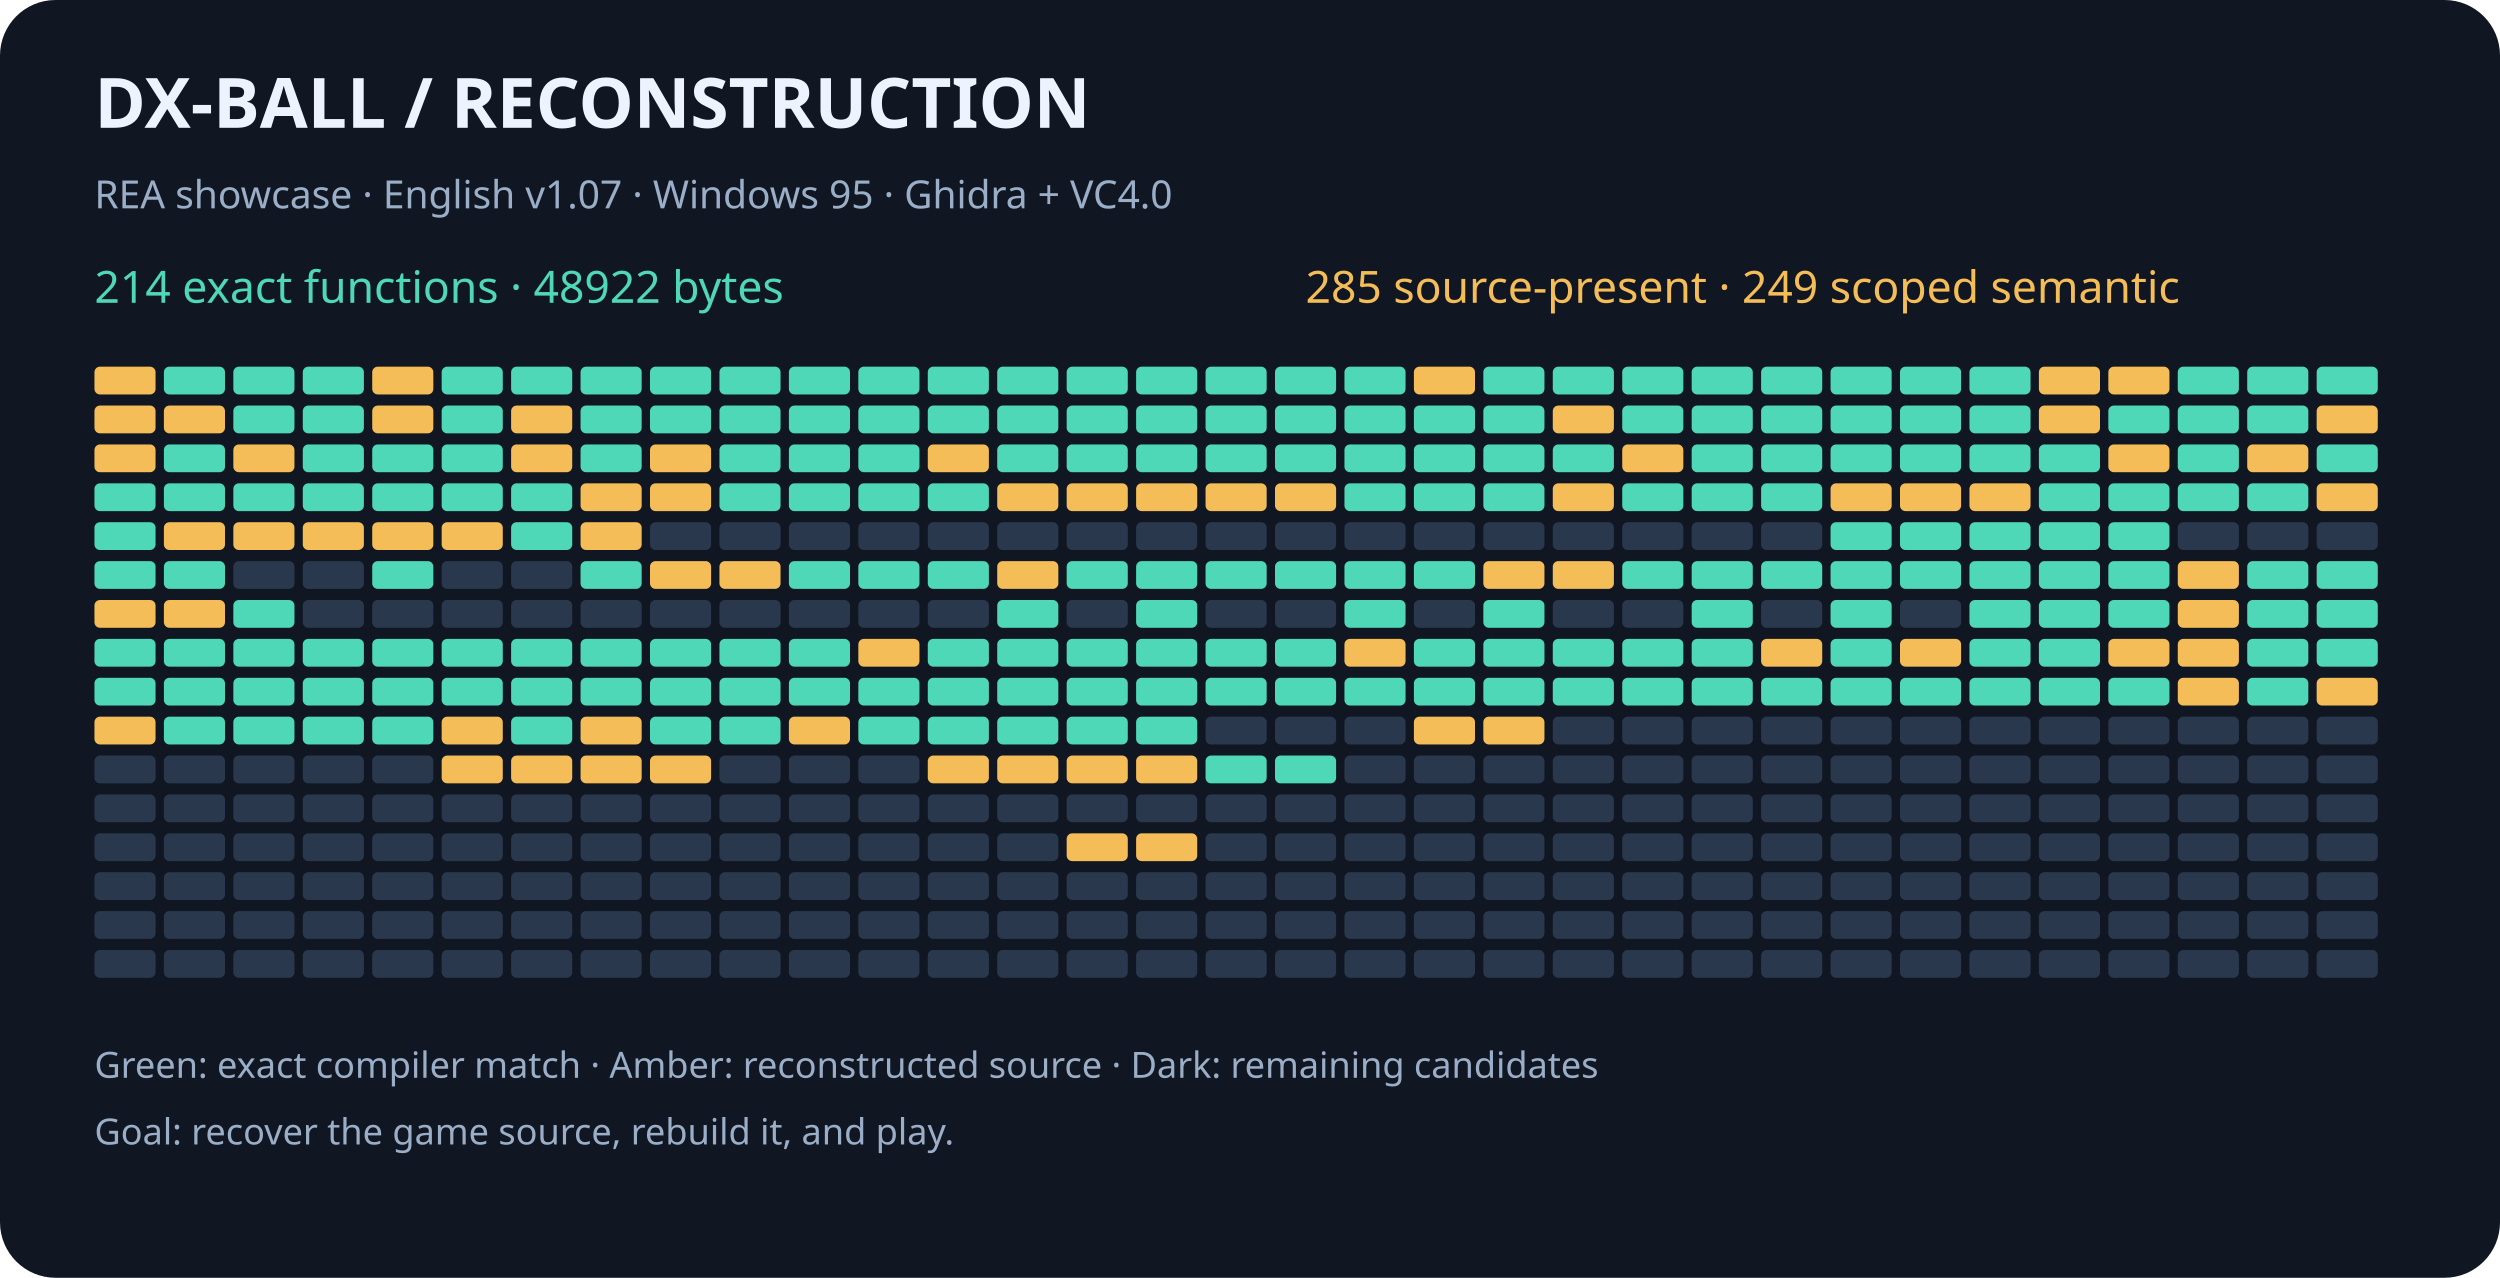
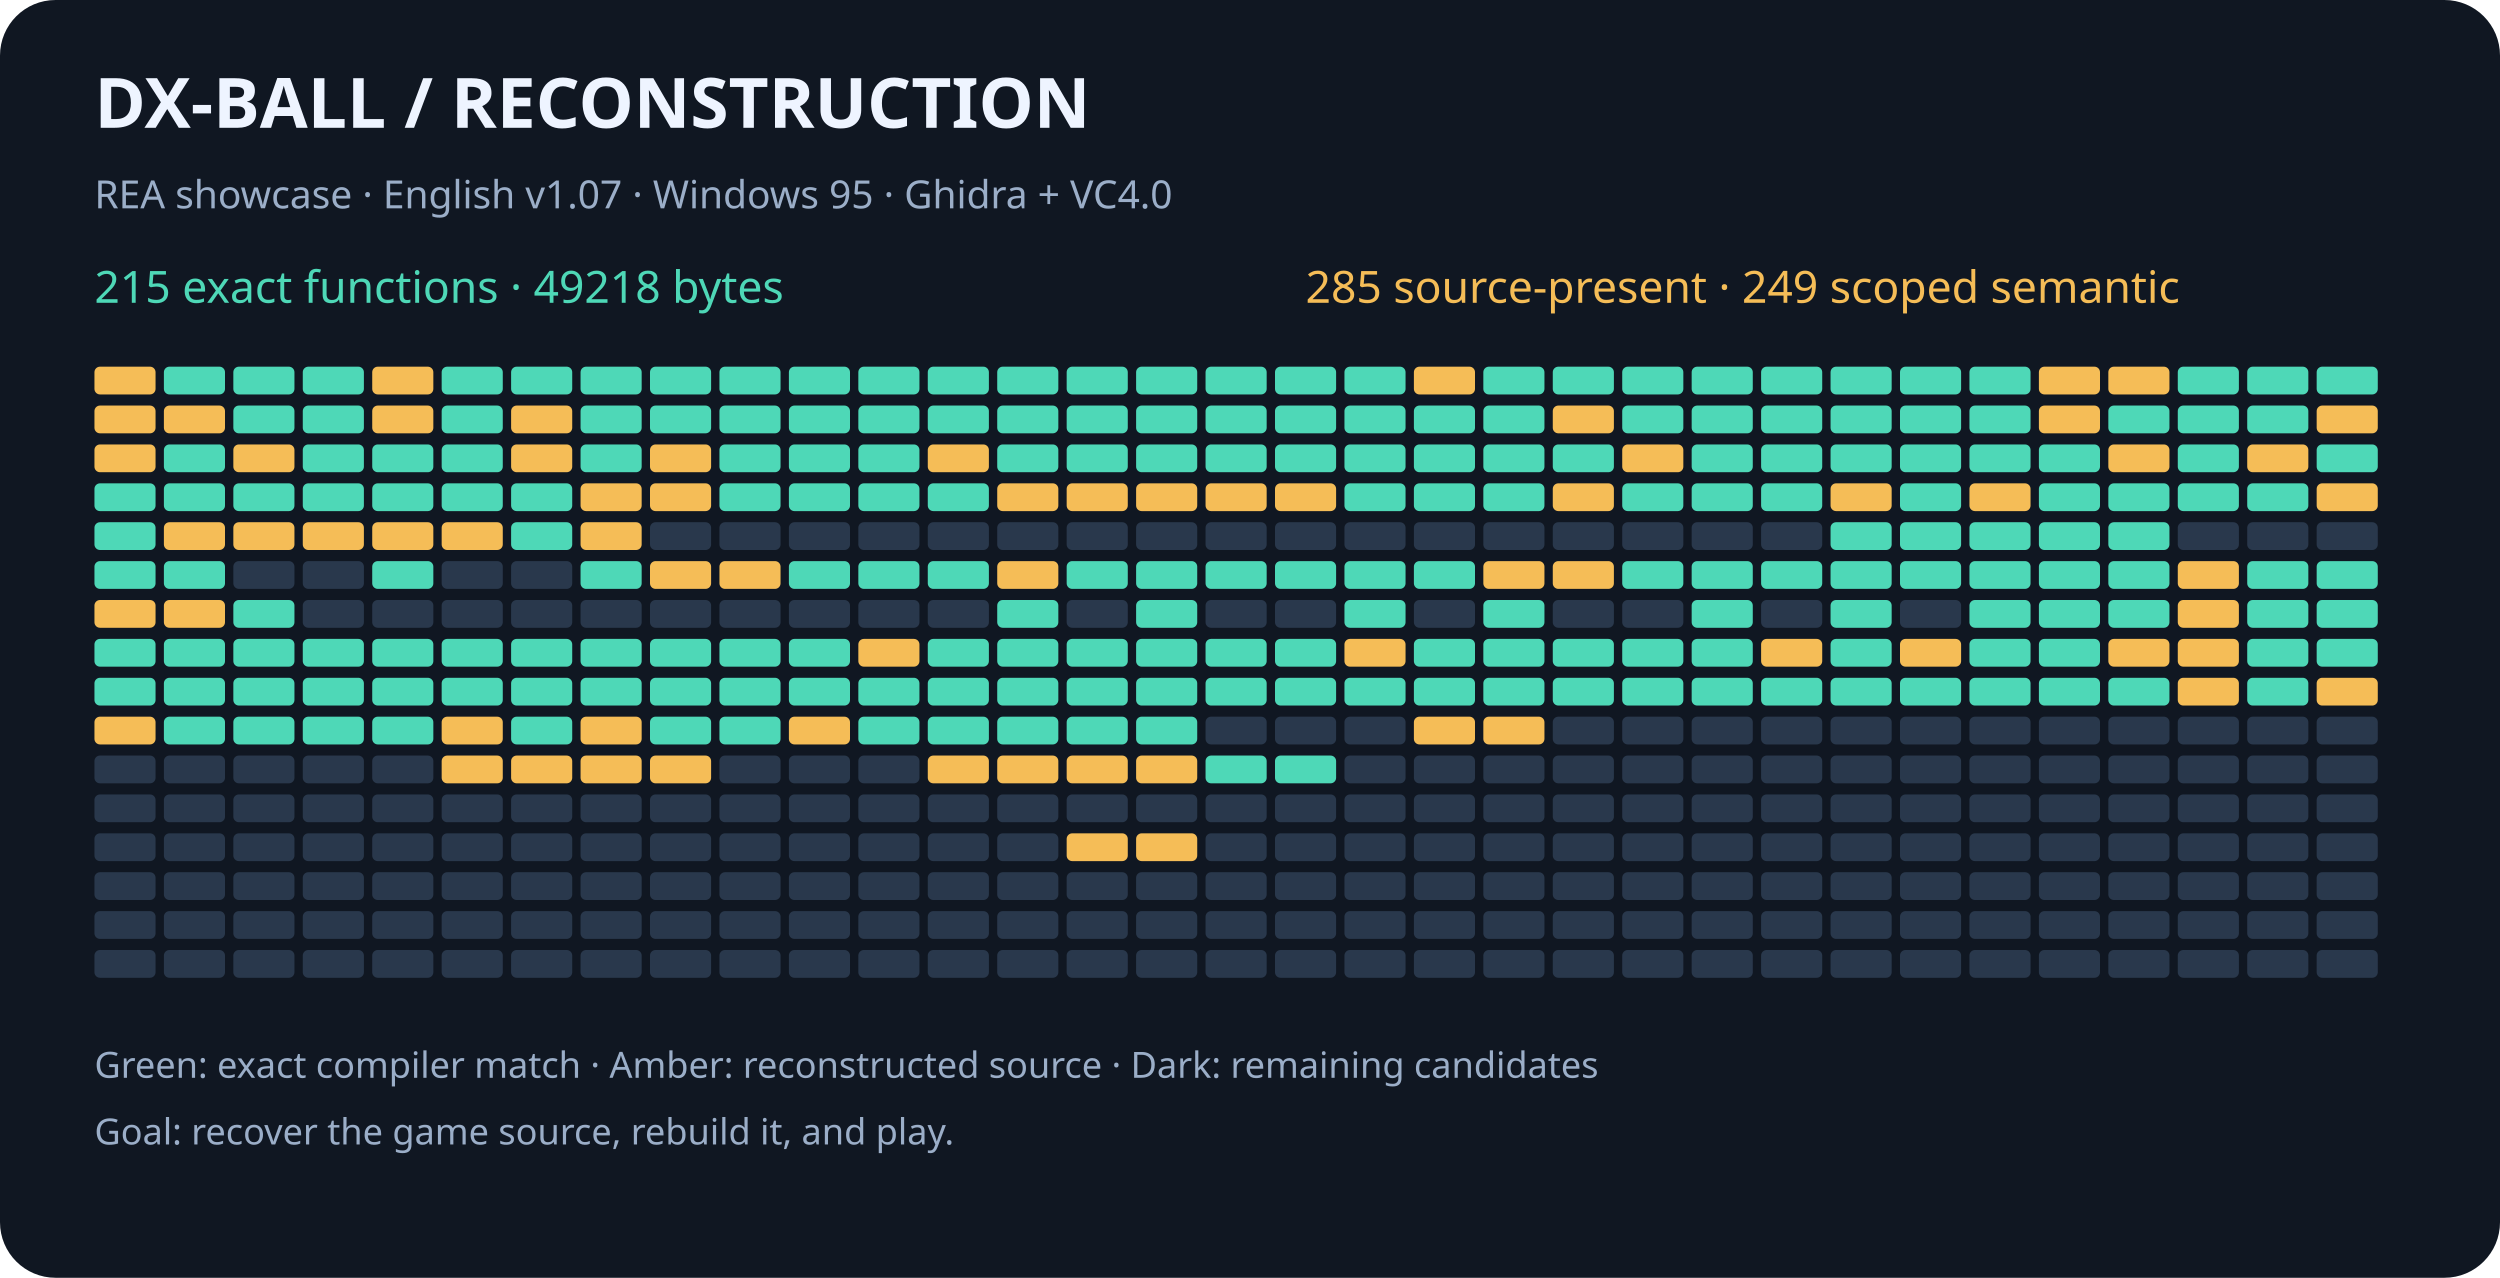
<svg xmlns="http://www.w3.org/2000/svg" width="900" height="460" viewBox="0 0 900 460" role="img" aria-labelledby="title desc">
  <rect width="900" height="460" rx="20" fill="#101722" />
  <g font-family="sans-serif">
    <text x="34" y="46" fill="#eef4ff" font-size="25" font-weight="bold">DX-BALL  /  RECONSTRUCTION</text>
    <text x="34" y="75" fill="#9baec8" font-size="14">REA showcase · English v1.07 · Windows 95 · Ghidra + VC4.0</text>
-     <text x="34" y="109" fill="#4ed8b7" font-size="16">214 exact functions · 48922 bytes</text>
+     <text x="34" y="109" fill="#4ed8b7" font-size="16">215 exact functions · 49218 bytes</text>
    <text x="470" y="109" fill="#f5bd57" font-size="16">285 source-present · 249 scoped semantic</text>
    <rect x="34" y="132" width="22" height="10" rx="2" fill="#f5bd57" />
    <rect x="59" y="132" width="22" height="10" rx="2" fill="#4ed8b7" />
    <rect x="84" y="132" width="22" height="10" rx="2" fill="#4ed8b7" />
    <rect x="109" y="132" width="22" height="10" rx="2" fill="#4ed8b7" />
    <rect x="134" y="132" width="22" height="10" rx="2" fill="#f5bd57" />
    <rect x="159" y="132" width="22" height="10" rx="2" fill="#4ed8b7" />
    <rect x="184" y="132" width="22" height="10" rx="2" fill="#4ed8b7" />
    <rect x="209" y="132" width="22" height="10" rx="2" fill="#4ed8b7" />
    <rect x="234" y="132" width="22" height="10" rx="2" fill="#4ed8b7" />
    <rect x="259" y="132" width="22" height="10" rx="2" fill="#4ed8b7" />
    <rect x="284" y="132" width="22" height="10" rx="2" fill="#4ed8b7" />
    <rect x="309" y="132" width="22" height="10" rx="2" fill="#4ed8b7" />
    <rect x="334" y="132" width="22" height="10" rx="2" fill="#4ed8b7" />
    <rect x="359" y="132" width="22" height="10" rx="2" fill="#4ed8b7" />
    <rect x="384" y="132" width="22" height="10" rx="2" fill="#4ed8b7" />
    <rect x="409" y="132" width="22" height="10" rx="2" fill="#4ed8b7" />
    <rect x="434" y="132" width="22" height="10" rx="2" fill="#4ed8b7" />
    <rect x="459" y="132" width="22" height="10" rx="2" fill="#4ed8b7" />
    <rect x="484" y="132" width="22" height="10" rx="2" fill="#4ed8b7" />
    <rect x="509" y="132" width="22" height="10" rx="2" fill="#f5bd57" />
    <rect x="534" y="132" width="22" height="10" rx="2" fill="#4ed8b7" />
    <rect x="559" y="132" width="22" height="10" rx="2" fill="#4ed8b7" />
    <rect x="584" y="132" width="22" height="10" rx="2" fill="#4ed8b7" />
    <rect x="609" y="132" width="22" height="10" rx="2" fill="#4ed8b7" />
    <rect x="634" y="132" width="22" height="10" rx="2" fill="#4ed8b7" />
    <rect x="659" y="132" width="22" height="10" rx="2" fill="#4ed8b7" />
    <rect x="684" y="132" width="22" height="10" rx="2" fill="#4ed8b7" />
    <rect x="709" y="132" width="22" height="10" rx="2" fill="#4ed8b7" />
    <rect x="734" y="132" width="22" height="10" rx="2" fill="#f5bd57" />
    <rect x="759" y="132" width="22" height="10" rx="2" fill="#f5bd57" />
    <rect x="784" y="132" width="22" height="10" rx="2" fill="#4ed8b7" />
    <rect x="809" y="132" width="22" height="10" rx="2" fill="#4ed8b7" />
    <rect x="834" y="132" width="22" height="10" rx="2" fill="#4ed8b7" />
    <rect x="34" y="146" width="22" height="10" rx="2" fill="#f5bd57" />
    <rect x="59" y="146" width="22" height="10" rx="2" fill="#f5bd57" />
    <rect x="84" y="146" width="22" height="10" rx="2" fill="#4ed8b7" />
    <rect x="109" y="146" width="22" height="10" rx="2" fill="#4ed8b7" />
    <rect x="134" y="146" width="22" height="10" rx="2" fill="#f5bd57" />
    <rect x="159" y="146" width="22" height="10" rx="2" fill="#4ed8b7" />
    <rect x="184" y="146" width="22" height="10" rx="2" fill="#f5bd57" />
    <rect x="209" y="146" width="22" height="10" rx="2" fill="#4ed8b7" />
    <rect x="234" y="146" width="22" height="10" rx="2" fill="#4ed8b7" />
    <rect x="259" y="146" width="22" height="10" rx="2" fill="#4ed8b7" />
    <rect x="284" y="146" width="22" height="10" rx="2" fill="#4ed8b7" />
    <rect x="309" y="146" width="22" height="10" rx="2" fill="#4ed8b7" />
    <rect x="334" y="146" width="22" height="10" rx="2" fill="#4ed8b7" />
    <rect x="359" y="146" width="22" height="10" rx="2" fill="#4ed8b7" />
    <rect x="384" y="146" width="22" height="10" rx="2" fill="#4ed8b7" />
    <rect x="409" y="146" width="22" height="10" rx="2" fill="#4ed8b7" />
    <rect x="434" y="146" width="22" height="10" rx="2" fill="#4ed8b7" />
    <rect x="459" y="146" width="22" height="10" rx="2" fill="#4ed8b7" />
    <rect x="484" y="146" width="22" height="10" rx="2" fill="#4ed8b7" />
    <rect x="509" y="146" width="22" height="10" rx="2" fill="#4ed8b7" />
    <rect x="534" y="146" width="22" height="10" rx="2" fill="#4ed8b7" />
    <rect x="559" y="146" width="22" height="10" rx="2" fill="#f5bd57" />
    <rect x="584" y="146" width="22" height="10" rx="2" fill="#4ed8b7" />
    <rect x="609" y="146" width="22" height="10" rx="2" fill="#4ed8b7" />
    <rect x="634" y="146" width="22" height="10" rx="2" fill="#4ed8b7" />
    <rect x="659" y="146" width="22" height="10" rx="2" fill="#4ed8b7" />
    <rect x="684" y="146" width="22" height="10" rx="2" fill="#4ed8b7" />
    <rect x="709" y="146" width="22" height="10" rx="2" fill="#4ed8b7" />
    <rect x="734" y="146" width="22" height="10" rx="2" fill="#f5bd57" />
    <rect x="759" y="146" width="22" height="10" rx="2" fill="#4ed8b7" />
    <rect x="784" y="146" width="22" height="10" rx="2" fill="#4ed8b7" />
    <rect x="809" y="146" width="22" height="10" rx="2" fill="#4ed8b7" />
    <rect x="834" y="146" width="22" height="10" rx="2" fill="#f5bd57" />
    <rect x="34" y="160" width="22" height="10" rx="2" fill="#f5bd57" />
    <rect x="59" y="160" width="22" height="10" rx="2" fill="#4ed8b7" />
    <rect x="84" y="160" width="22" height="10" rx="2" fill="#f5bd57" />
    <rect x="109" y="160" width="22" height="10" rx="2" fill="#4ed8b7" />
    <rect x="134" y="160" width="22" height="10" rx="2" fill="#4ed8b7" />
    <rect x="159" y="160" width="22" height="10" rx="2" fill="#4ed8b7" />
    <rect x="184" y="160" width="22" height="10" rx="2" fill="#f5bd57" />
    <rect x="209" y="160" width="22" height="10" rx="2" fill="#4ed8b7" />
    <rect x="234" y="160" width="22" height="10" rx="2" fill="#f5bd57" />
    <rect x="259" y="160" width="22" height="10" rx="2" fill="#4ed8b7" />
    <rect x="284" y="160" width="22" height="10" rx="2" fill="#4ed8b7" />
    <rect x="309" y="160" width="22" height="10" rx="2" fill="#4ed8b7" />
    <rect x="334" y="160" width="22" height="10" rx="2" fill="#f5bd57" />
    <rect x="359" y="160" width="22" height="10" rx="2" fill="#4ed8b7" />
    <rect x="384" y="160" width="22" height="10" rx="2" fill="#4ed8b7" />
    <rect x="409" y="160" width="22" height="10" rx="2" fill="#4ed8b7" />
    <rect x="434" y="160" width="22" height="10" rx="2" fill="#4ed8b7" />
    <rect x="459" y="160" width="22" height="10" rx="2" fill="#4ed8b7" />
    <rect x="484" y="160" width="22" height="10" rx="2" fill="#4ed8b7" />
    <rect x="509" y="160" width="22" height="10" rx="2" fill="#4ed8b7" />
    <rect x="534" y="160" width="22" height="10" rx="2" fill="#4ed8b7" />
    <rect x="559" y="160" width="22" height="10" rx="2" fill="#4ed8b7" />
    <rect x="584" y="160" width="22" height="10" rx="2" fill="#f5bd57" />
    <rect x="609" y="160" width="22" height="10" rx="2" fill="#4ed8b7" />
    <rect x="634" y="160" width="22" height="10" rx="2" fill="#4ed8b7" />
    <rect x="659" y="160" width="22" height="10" rx="2" fill="#4ed8b7" />
    <rect x="684" y="160" width="22" height="10" rx="2" fill="#4ed8b7" />
    <rect x="709" y="160" width="22" height="10" rx="2" fill="#4ed8b7" />
    <rect x="734" y="160" width="22" height="10" rx="2" fill="#4ed8b7" />
    <rect x="759" y="160" width="22" height="10" rx="2" fill="#f5bd57" />
    <rect x="784" y="160" width="22" height="10" rx="2" fill="#4ed8b7" />
    <rect x="809" y="160" width="22" height="10" rx="2" fill="#f5bd57" />
    <rect x="834" y="160" width="22" height="10" rx="2" fill="#4ed8b7" />
    <rect x="34" y="174" width="22" height="10" rx="2" fill="#4ed8b7" />
    <rect x="59" y="174" width="22" height="10" rx="2" fill="#4ed8b7" />
    <rect x="84" y="174" width="22" height="10" rx="2" fill="#4ed8b7" />
    <rect x="109" y="174" width="22" height="10" rx="2" fill="#4ed8b7" />
    <rect x="134" y="174" width="22" height="10" rx="2" fill="#4ed8b7" />
    <rect x="159" y="174" width="22" height="10" rx="2" fill="#4ed8b7" />
    <rect x="184" y="174" width="22" height="10" rx="2" fill="#4ed8b7" />
    <rect x="209" y="174" width="22" height="10" rx="2" fill="#f5bd57" />
    <rect x="234" y="174" width="22" height="10" rx="2" fill="#f5bd57" />
    <rect x="259" y="174" width="22" height="10" rx="2" fill="#4ed8b7" />
    <rect x="284" y="174" width="22" height="10" rx="2" fill="#4ed8b7" />
    <rect x="309" y="174" width="22" height="10" rx="2" fill="#4ed8b7" />
    <rect x="334" y="174" width="22" height="10" rx="2" fill="#4ed8b7" />
    <rect x="359" y="174" width="22" height="10" rx="2" fill="#f5bd57" />
    <rect x="384" y="174" width="22" height="10" rx="2" fill="#f5bd57" />
    <rect x="409" y="174" width="22" height="10" rx="2" fill="#f5bd57" />
    <rect x="434" y="174" width="22" height="10" rx="2" fill="#f5bd57" />
    <rect x="459" y="174" width="22" height="10" rx="2" fill="#f5bd57" />
    <rect x="484" y="174" width="22" height="10" rx="2" fill="#4ed8b7" />
    <rect x="509" y="174" width="22" height="10" rx="2" fill="#4ed8b7" />
    <rect x="534" y="174" width="22" height="10" rx="2" fill="#4ed8b7" />
    <rect x="559" y="174" width="22" height="10" rx="2" fill="#f5bd57" />
    <rect x="584" y="174" width="22" height="10" rx="2" fill="#4ed8b7" />
    <rect x="609" y="174" width="22" height="10" rx="2" fill="#4ed8b7" />
    <rect x="634" y="174" width="22" height="10" rx="2" fill="#4ed8b7" />
    <rect x="659" y="174" width="22" height="10" rx="2" fill="#f5bd57" />
-     <rect x="684" y="174" width="22" height="10" rx="2" fill="#f5bd57" />
+     <rect x="684" y="174" width="22" height="10" rx="2" fill="#4ed8b7" />
    <rect x="709" y="174" width="22" height="10" rx="2" fill="#f5bd57" />
    <rect x="734" y="174" width="22" height="10" rx="2" fill="#4ed8b7" />
    <rect x="759" y="174" width="22" height="10" rx="2" fill="#4ed8b7" />
    <rect x="784" y="174" width="22" height="10" rx="2" fill="#4ed8b7" />
    <rect x="809" y="174" width="22" height="10" rx="2" fill="#4ed8b7" />
    <rect x="834" y="174" width="22" height="10" rx="2" fill="#f5bd57" />
    <rect x="34" y="188" width="22" height="10" rx="2" fill="#4ed8b7" />
    <rect x="59" y="188" width="22" height="10" rx="2" fill="#f5bd57" />
    <rect x="84" y="188" width="22" height="10" rx="2" fill="#f5bd57" />
    <rect x="109" y="188" width="22" height="10" rx="2" fill="#f5bd57" />
    <rect x="134" y="188" width="22" height="10" rx="2" fill="#f5bd57" />
    <rect x="159" y="188" width="22" height="10" rx="2" fill="#f5bd57" />
    <rect x="184" y="188" width="22" height="10" rx="2" fill="#4ed8b7" />
    <rect x="209" y="188" width="22" height="10" rx="2" fill="#f5bd57" />
    <rect x="234" y="188" width="22" height="10" rx="2" fill="#29384c" />
    <rect x="259" y="188" width="22" height="10" rx="2" fill="#29384c" />
    <rect x="284" y="188" width="22" height="10" rx="2" fill="#29384c" />
    <rect x="309" y="188" width="22" height="10" rx="2" fill="#29384c" />
    <rect x="334" y="188" width="22" height="10" rx="2" fill="#29384c" />
    <rect x="359" y="188" width="22" height="10" rx="2" fill="#29384c" />
    <rect x="384" y="188" width="22" height="10" rx="2" fill="#29384c" />
    <rect x="409" y="188" width="22" height="10" rx="2" fill="#29384c" />
    <rect x="434" y="188" width="22" height="10" rx="2" fill="#29384c" />
    <rect x="459" y="188" width="22" height="10" rx="2" fill="#29384c" />
    <rect x="484" y="188" width="22" height="10" rx="2" fill="#29384c" />
    <rect x="509" y="188" width="22" height="10" rx="2" fill="#29384c" />
    <rect x="534" y="188" width="22" height="10" rx="2" fill="#29384c" />
    <rect x="559" y="188" width="22" height="10" rx="2" fill="#29384c" />
    <rect x="584" y="188" width="22" height="10" rx="2" fill="#29384c" />
    <rect x="609" y="188" width="22" height="10" rx="2" fill="#29384c" />
    <rect x="634" y="188" width="22" height="10" rx="2" fill="#29384c" />
    <rect x="659" y="188" width="22" height="10" rx="2" fill="#4ed8b7" />
    <rect x="684" y="188" width="22" height="10" rx="2" fill="#4ed8b7" />
    <rect x="709" y="188" width="22" height="10" rx="2" fill="#4ed8b7" />
    <rect x="734" y="188" width="22" height="10" rx="2" fill="#4ed8b7" />
    <rect x="759" y="188" width="22" height="10" rx="2" fill="#4ed8b7" />
    <rect x="784" y="188" width="22" height="10" rx="2" fill="#29384c" />
    <rect x="809" y="188" width="22" height="10" rx="2" fill="#29384c" />
    <rect x="834" y="188" width="22" height="10" rx="2" fill="#29384c" />
    <rect x="34" y="202" width="22" height="10" rx="2" fill="#4ed8b7" />
    <rect x="59" y="202" width="22" height="10" rx="2" fill="#4ed8b7" />
    <rect x="84" y="202" width="22" height="10" rx="2" fill="#29384c" />
    <rect x="109" y="202" width="22" height="10" rx="2" fill="#29384c" />
    <rect x="134" y="202" width="22" height="10" rx="2" fill="#4ed8b7" />
    <rect x="159" y="202" width="22" height="10" rx="2" fill="#29384c" />
    <rect x="184" y="202" width="22" height="10" rx="2" fill="#29384c" />
    <rect x="209" y="202" width="22" height="10" rx="2" fill="#4ed8b7" />
    <rect x="234" y="202" width="22" height="10" rx="2" fill="#f5bd57" />
    <rect x="259" y="202" width="22" height="10" rx="2" fill="#f5bd57" />
    <rect x="284" y="202" width="22" height="10" rx="2" fill="#4ed8b7" />
    <rect x="309" y="202" width="22" height="10" rx="2" fill="#4ed8b7" />
    <rect x="334" y="202" width="22" height="10" rx="2" fill="#4ed8b7" />
    <rect x="359" y="202" width="22" height="10" rx="2" fill="#f5bd57" />
    <rect x="384" y="202" width="22" height="10" rx="2" fill="#4ed8b7" />
    <rect x="409" y="202" width="22" height="10" rx="2" fill="#4ed8b7" />
    <rect x="434" y="202" width="22" height="10" rx="2" fill="#4ed8b7" />
    <rect x="459" y="202" width="22" height="10" rx="2" fill="#4ed8b7" />
    <rect x="484" y="202" width="22" height="10" rx="2" fill="#4ed8b7" />
    <rect x="509" y="202" width="22" height="10" rx="2" fill="#4ed8b7" />
    <rect x="534" y="202" width="22" height="10" rx="2" fill="#f5bd57" />
    <rect x="559" y="202" width="22" height="10" rx="2" fill="#f5bd57" />
    <rect x="584" y="202" width="22" height="10" rx="2" fill="#4ed8b7" />
    <rect x="609" y="202" width="22" height="10" rx="2" fill="#4ed8b7" />
    <rect x="634" y="202" width="22" height="10" rx="2" fill="#4ed8b7" />
    <rect x="659" y="202" width="22" height="10" rx="2" fill="#4ed8b7" />
    <rect x="684" y="202" width="22" height="10" rx="2" fill="#4ed8b7" />
    <rect x="709" y="202" width="22" height="10" rx="2" fill="#4ed8b7" />
    <rect x="734" y="202" width="22" height="10" rx="2" fill="#4ed8b7" />
    <rect x="759" y="202" width="22" height="10" rx="2" fill="#4ed8b7" />
    <rect x="784" y="202" width="22" height="10" rx="2" fill="#f5bd57" />
    <rect x="809" y="202" width="22" height="10" rx="2" fill="#4ed8b7" />
    <rect x="834" y="202" width="22" height="10" rx="2" fill="#4ed8b7" />
    <rect x="34" y="216" width="22" height="10" rx="2" fill="#f5bd57" />
    <rect x="59" y="216" width="22" height="10" rx="2" fill="#f5bd57" />
    <rect x="84" y="216" width="22" height="10" rx="2" fill="#4ed8b7" />
    <rect x="109" y="216" width="22" height="10" rx="2" fill="#29384c" />
    <rect x="134" y="216" width="22" height="10" rx="2" fill="#29384c" />
    <rect x="159" y="216" width="22" height="10" rx="2" fill="#29384c" />
    <rect x="184" y="216" width="22" height="10" rx="2" fill="#29384c" />
    <rect x="209" y="216" width="22" height="10" rx="2" fill="#29384c" />
    <rect x="234" y="216" width="22" height="10" rx="2" fill="#29384c" />
    <rect x="259" y="216" width="22" height="10" rx="2" fill="#29384c" />
    <rect x="284" y="216" width="22" height="10" rx="2" fill="#29384c" />
    <rect x="309" y="216" width="22" height="10" rx="2" fill="#29384c" />
    <rect x="334" y="216" width="22" height="10" rx="2" fill="#29384c" />
    <rect x="359" y="216" width="22" height="10" rx="2" fill="#4ed8b7" />
    <rect x="384" y="216" width="22" height="10" rx="2" fill="#29384c" />
    <rect x="409" y="216" width="22" height="10" rx="2" fill="#4ed8b7" />
    <rect x="434" y="216" width="22" height="10" rx="2" fill="#29384c" />
    <rect x="459" y="216" width="22" height="10" rx="2" fill="#29384c" />
    <rect x="484" y="216" width="22" height="10" rx="2" fill="#4ed8b7" />
    <rect x="509" y="216" width="22" height="10" rx="2" fill="#29384c" />
    <rect x="534" y="216" width="22" height="10" rx="2" fill="#4ed8b7" />
    <rect x="559" y="216" width="22" height="10" rx="2" fill="#29384c" />
    <rect x="584" y="216" width="22" height="10" rx="2" fill="#29384c" />
    <rect x="609" y="216" width="22" height="10" rx="2" fill="#4ed8b7" />
    <rect x="634" y="216" width="22" height="10" rx="2" fill="#29384c" />
    <rect x="659" y="216" width="22" height="10" rx="2" fill="#4ed8b7" />
    <rect x="684" y="216" width="22" height="10" rx="2" fill="#29384c" />
    <rect x="709" y="216" width="22" height="10" rx="2" fill="#4ed8b7" />
    <rect x="734" y="216" width="22" height="10" rx="2" fill="#4ed8b7" />
    <rect x="759" y="216" width="22" height="10" rx="2" fill="#4ed8b7" />
    <rect x="784" y="216" width="22" height="10" rx="2" fill="#f5bd57" />
    <rect x="809" y="216" width="22" height="10" rx="2" fill="#4ed8b7" />
    <rect x="834" y="216" width="22" height="10" rx="2" fill="#4ed8b7" />
    <rect x="34" y="230" width="22" height="10" rx="2" fill="#4ed8b7" />
    <rect x="59" y="230" width="22" height="10" rx="2" fill="#4ed8b7" />
    <rect x="84" y="230" width="22" height="10" rx="2" fill="#4ed8b7" />
    <rect x="109" y="230" width="22" height="10" rx="2" fill="#4ed8b7" />
    <rect x="134" y="230" width="22" height="10" rx="2" fill="#4ed8b7" />
    <rect x="159" y="230" width="22" height="10" rx="2" fill="#4ed8b7" />
    <rect x="184" y="230" width="22" height="10" rx="2" fill="#4ed8b7" />
    <rect x="209" y="230" width="22" height="10" rx="2" fill="#4ed8b7" />
    <rect x="234" y="230" width="22" height="10" rx="2" fill="#4ed8b7" />
    <rect x="259" y="230" width="22" height="10" rx="2" fill="#4ed8b7" />
    <rect x="284" y="230" width="22" height="10" rx="2" fill="#4ed8b7" />
    <rect x="309" y="230" width="22" height="10" rx="2" fill="#f5bd57" />
    <rect x="334" y="230" width="22" height="10" rx="2" fill="#4ed8b7" />
    <rect x="359" y="230" width="22" height="10" rx="2" fill="#4ed8b7" />
    <rect x="384" y="230" width="22" height="10" rx="2" fill="#4ed8b7" />
    <rect x="409" y="230" width="22" height="10" rx="2" fill="#4ed8b7" />
    <rect x="434" y="230" width="22" height="10" rx="2" fill="#4ed8b7" />
    <rect x="459" y="230" width="22" height="10" rx="2" fill="#4ed8b7" />
    <rect x="484" y="230" width="22" height="10" rx="2" fill="#f5bd57" />
    <rect x="509" y="230" width="22" height="10" rx="2" fill="#4ed8b7" />
    <rect x="534" y="230" width="22" height="10" rx="2" fill="#4ed8b7" />
    <rect x="559" y="230" width="22" height="10" rx="2" fill="#4ed8b7" />
    <rect x="584" y="230" width="22" height="10" rx="2" fill="#4ed8b7" />
    <rect x="609" y="230" width="22" height="10" rx="2" fill="#4ed8b7" />
    <rect x="634" y="230" width="22" height="10" rx="2" fill="#f5bd57" />
    <rect x="659" y="230" width="22" height="10" rx="2" fill="#4ed8b7" />
    <rect x="684" y="230" width="22" height="10" rx="2" fill="#f5bd57" />
    <rect x="709" y="230" width="22" height="10" rx="2" fill="#4ed8b7" />
    <rect x="734" y="230" width="22" height="10" rx="2" fill="#4ed8b7" />
    <rect x="759" y="230" width="22" height="10" rx="2" fill="#f5bd57" />
    <rect x="784" y="230" width="22" height="10" rx="2" fill="#f5bd57" />
    <rect x="809" y="230" width="22" height="10" rx="2" fill="#4ed8b7" />
    <rect x="834" y="230" width="22" height="10" rx="2" fill="#4ed8b7" />
    <rect x="34" y="244" width="22" height="10" rx="2" fill="#4ed8b7" />
    <rect x="59" y="244" width="22" height="10" rx="2" fill="#4ed8b7" />
    <rect x="84" y="244" width="22" height="10" rx="2" fill="#4ed8b7" />
    <rect x="109" y="244" width="22" height="10" rx="2" fill="#4ed8b7" />
    <rect x="134" y="244" width="22" height="10" rx="2" fill="#4ed8b7" />
    <rect x="159" y="244" width="22" height="10" rx="2" fill="#4ed8b7" />
    <rect x="184" y="244" width="22" height="10" rx="2" fill="#4ed8b7" />
    <rect x="209" y="244" width="22" height="10" rx="2" fill="#4ed8b7" />
    <rect x="234" y="244" width="22" height="10" rx="2" fill="#4ed8b7" />
    <rect x="259" y="244" width="22" height="10" rx="2" fill="#4ed8b7" />
    <rect x="284" y="244" width="22" height="10" rx="2" fill="#4ed8b7" />
    <rect x="309" y="244" width="22" height="10" rx="2" fill="#4ed8b7" />
    <rect x="334" y="244" width="22" height="10" rx="2" fill="#4ed8b7" />
    <rect x="359" y="244" width="22" height="10" rx="2" fill="#4ed8b7" />
    <rect x="384" y="244" width="22" height="10" rx="2" fill="#4ed8b7" />
    <rect x="409" y="244" width="22" height="10" rx="2" fill="#4ed8b7" />
    <rect x="434" y="244" width="22" height="10" rx="2" fill="#4ed8b7" />
    <rect x="459" y="244" width="22" height="10" rx="2" fill="#4ed8b7" />
    <rect x="484" y="244" width="22" height="10" rx="2" fill="#4ed8b7" />
    <rect x="509" y="244" width="22" height="10" rx="2" fill="#4ed8b7" />
    <rect x="534" y="244" width="22" height="10" rx="2" fill="#4ed8b7" />
    <rect x="559" y="244" width="22" height="10" rx="2" fill="#4ed8b7" />
    <rect x="584" y="244" width="22" height="10" rx="2" fill="#4ed8b7" />
    <rect x="609" y="244" width="22" height="10" rx="2" fill="#4ed8b7" />
    <rect x="634" y="244" width="22" height="10" rx="2" fill="#4ed8b7" />
    <rect x="659" y="244" width="22" height="10" rx="2" fill="#4ed8b7" />
    <rect x="684" y="244" width="22" height="10" rx="2" fill="#4ed8b7" />
    <rect x="709" y="244" width="22" height="10" rx="2" fill="#4ed8b7" />
    <rect x="734" y="244" width="22" height="10" rx="2" fill="#4ed8b7" />
    <rect x="759" y="244" width="22" height="10" rx="2" fill="#4ed8b7" />
    <rect x="784" y="244" width="22" height="10" rx="2" fill="#f5bd57" />
    <rect x="809" y="244" width="22" height="10" rx="2" fill="#4ed8b7" />
    <rect x="834" y="244" width="22" height="10" rx="2" fill="#f5bd57" />
    <rect x="34" y="258" width="22" height="10" rx="2" fill="#f5bd57" />
    <rect x="59" y="258" width="22" height="10" rx="2" fill="#4ed8b7" />
    <rect x="84" y="258" width="22" height="10" rx="2" fill="#4ed8b7" />
    <rect x="109" y="258" width="22" height="10" rx="2" fill="#4ed8b7" />
    <rect x="134" y="258" width="22" height="10" rx="2" fill="#4ed8b7" />
    <rect x="159" y="258" width="22" height="10" rx="2" fill="#f5bd57" />
    <rect x="184" y="258" width="22" height="10" rx="2" fill="#4ed8b7" />
    <rect x="209" y="258" width="22" height="10" rx="2" fill="#f5bd57" />
    <rect x="234" y="258" width="22" height="10" rx="2" fill="#4ed8b7" />
    <rect x="259" y="258" width="22" height="10" rx="2" fill="#4ed8b7" />
    <rect x="284" y="258" width="22" height="10" rx="2" fill="#f5bd57" />
    <rect x="309" y="258" width="22" height="10" rx="2" fill="#4ed8b7" />
    <rect x="334" y="258" width="22" height="10" rx="2" fill="#4ed8b7" />
    <rect x="359" y="258" width="22" height="10" rx="2" fill="#4ed8b7" />
    <rect x="384" y="258" width="22" height="10" rx="2" fill="#4ed8b7" />
    <rect x="409" y="258" width="22" height="10" rx="2" fill="#4ed8b7" />
    <rect x="434" y="258" width="22" height="10" rx="2" fill="#29384c" />
    <rect x="459" y="258" width="22" height="10" rx="2" fill="#29384c" />
    <rect x="484" y="258" width="22" height="10" rx="2" fill="#29384c" />
    <rect x="509" y="258" width="22" height="10" rx="2" fill="#f5bd57" />
    <rect x="534" y="258" width="22" height="10" rx="2" fill="#f5bd57" />
    <rect x="559" y="258" width="22" height="10" rx="2" fill="#29384c" />
    <rect x="584" y="258" width="22" height="10" rx="2" fill="#29384c" />
    <rect x="609" y="258" width="22" height="10" rx="2" fill="#29384c" />
    <rect x="634" y="258" width="22" height="10" rx="2" fill="#29384c" />
    <rect x="659" y="258" width="22" height="10" rx="2" fill="#29384c" />
    <rect x="684" y="258" width="22" height="10" rx="2" fill="#29384c" />
    <rect x="709" y="258" width="22" height="10" rx="2" fill="#29384c" />
    <rect x="734" y="258" width="22" height="10" rx="2" fill="#29384c" />
    <rect x="759" y="258" width="22" height="10" rx="2" fill="#29384c" />
    <rect x="784" y="258" width="22" height="10" rx="2" fill="#29384c" />
    <rect x="809" y="258" width="22" height="10" rx="2" fill="#29384c" />
    <rect x="834" y="258" width="22" height="10" rx="2" fill="#29384c" />
    <rect x="34" y="272" width="22" height="10" rx="2" fill="#29384c" />
    <rect x="59" y="272" width="22" height="10" rx="2" fill="#29384c" />
    <rect x="84" y="272" width="22" height="10" rx="2" fill="#29384c" />
    <rect x="109" y="272" width="22" height="10" rx="2" fill="#29384c" />
    <rect x="134" y="272" width="22" height="10" rx="2" fill="#29384c" />
    <rect x="159" y="272" width="22" height="10" rx="2" fill="#f5bd57" />
    <rect x="184" y="272" width="22" height="10" rx="2" fill="#f5bd57" />
    <rect x="209" y="272" width="22" height="10" rx="2" fill="#f5bd57" />
    <rect x="234" y="272" width="22" height="10" rx="2" fill="#f5bd57" />
    <rect x="259" y="272" width="22" height="10" rx="2" fill="#29384c" />
    <rect x="284" y="272" width="22" height="10" rx="2" fill="#29384c" />
    <rect x="309" y="272" width="22" height="10" rx="2" fill="#29384c" />
    <rect x="334" y="272" width="22" height="10" rx="2" fill="#f5bd57" />
    <rect x="359" y="272" width="22" height="10" rx="2" fill="#f5bd57" />
    <rect x="384" y="272" width="22" height="10" rx="2" fill="#f5bd57" />
    <rect x="409" y="272" width="22" height="10" rx="2" fill="#f5bd57" />
    <rect x="434" y="272" width="22" height="10" rx="2" fill="#4ed8b7" />
    <rect x="459" y="272" width="22" height="10" rx="2" fill="#4ed8b7" />
    <rect x="484" y="272" width="22" height="10" rx="2" fill="#29384c" />
    <rect x="509" y="272" width="22" height="10" rx="2" fill="#29384c" />
    <rect x="534" y="272" width="22" height="10" rx="2" fill="#29384c" />
    <rect x="559" y="272" width="22" height="10" rx="2" fill="#29384c" />
    <rect x="584" y="272" width="22" height="10" rx="2" fill="#29384c" />
    <rect x="609" y="272" width="22" height="10" rx="2" fill="#29384c" />
    <rect x="634" y="272" width="22" height="10" rx="2" fill="#29384c" />
    <rect x="659" y="272" width="22" height="10" rx="2" fill="#29384c" />
    <rect x="684" y="272" width="22" height="10" rx="2" fill="#29384c" />
    <rect x="709" y="272" width="22" height="10" rx="2" fill="#29384c" />
    <rect x="734" y="272" width="22" height="10" rx="2" fill="#29384c" />
    <rect x="759" y="272" width="22" height="10" rx="2" fill="#29384c" />
    <rect x="784" y="272" width="22" height="10" rx="2" fill="#29384c" />
    <rect x="809" y="272" width="22" height="10" rx="2" fill="#29384c" />
    <rect x="834" y="272" width="22" height="10" rx="2" fill="#29384c" />
    <rect x="34" y="286" width="22" height="10" rx="2" fill="#29384c" />
    <rect x="59" y="286" width="22" height="10" rx="2" fill="#29384c" />
    <rect x="84" y="286" width="22" height="10" rx="2" fill="#29384c" />
    <rect x="109" y="286" width="22" height="10" rx="2" fill="#29384c" />
    <rect x="134" y="286" width="22" height="10" rx="2" fill="#29384c" />
    <rect x="159" y="286" width="22" height="10" rx="2" fill="#29384c" />
    <rect x="184" y="286" width="22" height="10" rx="2" fill="#29384c" />
    <rect x="209" y="286" width="22" height="10" rx="2" fill="#29384c" />
    <rect x="234" y="286" width="22" height="10" rx="2" fill="#29384c" />
    <rect x="259" y="286" width="22" height="10" rx="2" fill="#29384c" />
    <rect x="284" y="286" width="22" height="10" rx="2" fill="#29384c" />
    <rect x="309" y="286" width="22" height="10" rx="2" fill="#29384c" />
    <rect x="334" y="286" width="22" height="10" rx="2" fill="#29384c" />
    <rect x="359" y="286" width="22" height="10" rx="2" fill="#29384c" />
    <rect x="384" y="286" width="22" height="10" rx="2" fill="#29384c" />
    <rect x="409" y="286" width="22" height="10" rx="2" fill="#29384c" />
    <rect x="434" y="286" width="22" height="10" rx="2" fill="#29384c" />
    <rect x="459" y="286" width="22" height="10" rx="2" fill="#29384c" />
    <rect x="484" y="286" width="22" height="10" rx="2" fill="#29384c" />
    <rect x="509" y="286" width="22" height="10" rx="2" fill="#29384c" />
    <rect x="534" y="286" width="22" height="10" rx="2" fill="#29384c" />
    <rect x="559" y="286" width="22" height="10" rx="2" fill="#29384c" />
    <rect x="584" y="286" width="22" height="10" rx="2" fill="#29384c" />
    <rect x="609" y="286" width="22" height="10" rx="2" fill="#29384c" />
    <rect x="634" y="286" width="22" height="10" rx="2" fill="#29384c" />
    <rect x="659" y="286" width="22" height="10" rx="2" fill="#29384c" />
    <rect x="684" y="286" width="22" height="10" rx="2" fill="#29384c" />
    <rect x="709" y="286" width="22" height="10" rx="2" fill="#29384c" />
    <rect x="734" y="286" width="22" height="10" rx="2" fill="#29384c" />
    <rect x="759" y="286" width="22" height="10" rx="2" fill="#29384c" />
    <rect x="784" y="286" width="22" height="10" rx="2" fill="#29384c" />
    <rect x="809" y="286" width="22" height="10" rx="2" fill="#29384c" />
    <rect x="834" y="286" width="22" height="10" rx="2" fill="#29384c" />
    <rect x="34" y="300" width="22" height="10" rx="2" fill="#29384c" />
    <rect x="59" y="300" width="22" height="10" rx="2" fill="#29384c" />
    <rect x="84" y="300" width="22" height="10" rx="2" fill="#29384c" />
    <rect x="109" y="300" width="22" height="10" rx="2" fill="#29384c" />
    <rect x="134" y="300" width="22" height="10" rx="2" fill="#29384c" />
    <rect x="159" y="300" width="22" height="10" rx="2" fill="#29384c" />
    <rect x="184" y="300" width="22" height="10" rx="2" fill="#29384c" />
    <rect x="209" y="300" width="22" height="10" rx="2" fill="#29384c" />
    <rect x="234" y="300" width="22" height="10" rx="2" fill="#29384c" />
    <rect x="259" y="300" width="22" height="10" rx="2" fill="#29384c" />
    <rect x="284" y="300" width="22" height="10" rx="2" fill="#29384c" />
    <rect x="309" y="300" width="22" height="10" rx="2" fill="#29384c" />
    <rect x="334" y="300" width="22" height="10" rx="2" fill="#29384c" />
    <rect x="359" y="300" width="22" height="10" rx="2" fill="#29384c" />
    <rect x="384" y="300" width="22" height="10" rx="2" fill="#f5bd57" />
    <rect x="409" y="300" width="22" height="10" rx="2" fill="#f5bd57" />
    <rect x="434" y="300" width="22" height="10" rx="2" fill="#29384c" />
    <rect x="459" y="300" width="22" height="10" rx="2" fill="#29384c" />
    <rect x="484" y="300" width="22" height="10" rx="2" fill="#29384c" />
    <rect x="509" y="300" width="22" height="10" rx="2" fill="#29384c" />
    <rect x="534" y="300" width="22" height="10" rx="2" fill="#29384c" />
    <rect x="559" y="300" width="22" height="10" rx="2" fill="#29384c" />
    <rect x="584" y="300" width="22" height="10" rx="2" fill="#29384c" />
    <rect x="609" y="300" width="22" height="10" rx="2" fill="#29384c" />
    <rect x="634" y="300" width="22" height="10" rx="2" fill="#29384c" />
    <rect x="659" y="300" width="22" height="10" rx="2" fill="#29384c" />
    <rect x="684" y="300" width="22" height="10" rx="2" fill="#29384c" />
    <rect x="709" y="300" width="22" height="10" rx="2" fill="#29384c" />
    <rect x="734" y="300" width="22" height="10" rx="2" fill="#29384c" />
    <rect x="759" y="300" width="22" height="10" rx="2" fill="#29384c" />
    <rect x="784" y="300" width="22" height="10" rx="2" fill="#29384c" />
    <rect x="809" y="300" width="22" height="10" rx="2" fill="#29384c" />
    <rect x="834" y="300" width="22" height="10" rx="2" fill="#29384c" />
    <rect x="34" y="314" width="22" height="10" rx="2" fill="#29384c" />
    <rect x="59" y="314" width="22" height="10" rx="2" fill="#29384c" />
    <rect x="84" y="314" width="22" height="10" rx="2" fill="#29384c" />
    <rect x="109" y="314" width="22" height="10" rx="2" fill="#29384c" />
    <rect x="134" y="314" width="22" height="10" rx="2" fill="#29384c" />
    <rect x="159" y="314" width="22" height="10" rx="2" fill="#29384c" />
    <rect x="184" y="314" width="22" height="10" rx="2" fill="#29384c" />
    <rect x="209" y="314" width="22" height="10" rx="2" fill="#29384c" />
    <rect x="234" y="314" width="22" height="10" rx="2" fill="#29384c" />
    <rect x="259" y="314" width="22" height="10" rx="2" fill="#29384c" />
    <rect x="284" y="314" width="22" height="10" rx="2" fill="#29384c" />
    <rect x="309" y="314" width="22" height="10" rx="2" fill="#29384c" />
    <rect x="334" y="314" width="22" height="10" rx="2" fill="#29384c" />
    <rect x="359" y="314" width="22" height="10" rx="2" fill="#29384c" />
    <rect x="384" y="314" width="22" height="10" rx="2" fill="#29384c" />
    <rect x="409" y="314" width="22" height="10" rx="2" fill="#29384c" />
    <rect x="434" y="314" width="22" height="10" rx="2" fill="#29384c" />
    <rect x="459" y="314" width="22" height="10" rx="2" fill="#29384c" />
    <rect x="484" y="314" width="22" height="10" rx="2" fill="#29384c" />
    <rect x="509" y="314" width="22" height="10" rx="2" fill="#29384c" />
    <rect x="534" y="314" width="22" height="10" rx="2" fill="#29384c" />
    <rect x="559" y="314" width="22" height="10" rx="2" fill="#29384c" />
    <rect x="584" y="314" width="22" height="10" rx="2" fill="#29384c" />
    <rect x="609" y="314" width="22" height="10" rx="2" fill="#29384c" />
    <rect x="634" y="314" width="22" height="10" rx="2" fill="#29384c" />
    <rect x="659" y="314" width="22" height="10" rx="2" fill="#29384c" />
    <rect x="684" y="314" width="22" height="10" rx="2" fill="#29384c" />
    <rect x="709" y="314" width="22" height="10" rx="2" fill="#29384c" />
    <rect x="734" y="314" width="22" height="10" rx="2" fill="#29384c" />
    <rect x="759" y="314" width="22" height="10" rx="2" fill="#29384c" />
    <rect x="784" y="314" width="22" height="10" rx="2" fill="#29384c" />
    <rect x="809" y="314" width="22" height="10" rx="2" fill="#29384c" />
    <rect x="834" y="314" width="22" height="10" rx="2" fill="#29384c" />
    <rect x="34" y="328" width="22" height="10" rx="2" fill="#29384c" />
    <rect x="59" y="328" width="22" height="10" rx="2" fill="#29384c" />
    <rect x="84" y="328" width="22" height="10" rx="2" fill="#29384c" />
    <rect x="109" y="328" width="22" height="10" rx="2" fill="#29384c" />
    <rect x="134" y="328" width="22" height="10" rx="2" fill="#29384c" />
    <rect x="159" y="328" width="22" height="10" rx="2" fill="#29384c" />
    <rect x="184" y="328" width="22" height="10" rx="2" fill="#29384c" />
    <rect x="209" y="328" width="22" height="10" rx="2" fill="#29384c" />
    <rect x="234" y="328" width="22" height="10" rx="2" fill="#29384c" />
    <rect x="259" y="328" width="22" height="10" rx="2" fill="#29384c" />
    <rect x="284" y="328" width="22" height="10" rx="2" fill="#29384c" />
    <rect x="309" y="328" width="22" height="10" rx="2" fill="#29384c" />
    <rect x="334" y="328" width="22" height="10" rx="2" fill="#29384c" />
    <rect x="359" y="328" width="22" height="10" rx="2" fill="#29384c" />
    <rect x="384" y="328" width="22" height="10" rx="2" fill="#29384c" />
    <rect x="409" y="328" width="22" height="10" rx="2" fill="#29384c" />
    <rect x="434" y="328" width="22" height="10" rx="2" fill="#29384c" />
    <rect x="459" y="328" width="22" height="10" rx="2" fill="#29384c" />
    <rect x="484" y="328" width="22" height="10" rx="2" fill="#29384c" />
    <rect x="509" y="328" width="22" height="10" rx="2" fill="#29384c" />
    <rect x="534" y="328" width="22" height="10" rx="2" fill="#29384c" />
    <rect x="559" y="328" width="22" height="10" rx="2" fill="#29384c" />
    <rect x="584" y="328" width="22" height="10" rx="2" fill="#29384c" />
    <rect x="609" y="328" width="22" height="10" rx="2" fill="#29384c" />
    <rect x="634" y="328" width="22" height="10" rx="2" fill="#29384c" />
    <rect x="659" y="328" width="22" height="10" rx="2" fill="#29384c" />
    <rect x="684" y="328" width="22" height="10" rx="2" fill="#29384c" />
    <rect x="709" y="328" width="22" height="10" rx="2" fill="#29384c" />
    <rect x="734" y="328" width="22" height="10" rx="2" fill="#29384c" />
    <rect x="759" y="328" width="22" height="10" rx="2" fill="#29384c" />
    <rect x="784" y="328" width="22" height="10" rx="2" fill="#29384c" />
    <rect x="809" y="328" width="22" height="10" rx="2" fill="#29384c" />
    <rect x="834" y="328" width="22" height="10" rx="2" fill="#29384c" />
    <rect x="34" y="342" width="22" height="10" rx="2" fill="#29384c" />
    <rect x="59" y="342" width="22" height="10" rx="2" fill="#29384c" />
    <rect x="84" y="342" width="22" height="10" rx="2" fill="#29384c" />
    <rect x="109" y="342" width="22" height="10" rx="2" fill="#29384c" />
    <rect x="134" y="342" width="22" height="10" rx="2" fill="#29384c" />
    <rect x="159" y="342" width="22" height="10" rx="2" fill="#29384c" />
    <rect x="184" y="342" width="22" height="10" rx="2" fill="#29384c" />
    <rect x="209" y="342" width="22" height="10" rx="2" fill="#29384c" />
    <rect x="234" y="342" width="22" height="10" rx="2" fill="#29384c" />
    <rect x="259" y="342" width="22" height="10" rx="2" fill="#29384c" />
    <rect x="284" y="342" width="22" height="10" rx="2" fill="#29384c" />
    <rect x="309" y="342" width="22" height="10" rx="2" fill="#29384c" />
    <rect x="334" y="342" width="22" height="10" rx="2" fill="#29384c" />
    <rect x="359" y="342" width="22" height="10" rx="2" fill="#29384c" />
    <rect x="384" y="342" width="22" height="10" rx="2" fill="#29384c" />
    <rect x="409" y="342" width="22" height="10" rx="2" fill="#29384c" />
    <rect x="434" y="342" width="22" height="10" rx="2" fill="#29384c" />
    <rect x="459" y="342" width="22" height="10" rx="2" fill="#29384c" />
    <rect x="484" y="342" width="22" height="10" rx="2" fill="#29384c" />
    <rect x="509" y="342" width="22" height="10" rx="2" fill="#29384c" />
    <rect x="534" y="342" width="22" height="10" rx="2" fill="#29384c" />
    <rect x="559" y="342" width="22" height="10" rx="2" fill="#29384c" />
    <rect x="584" y="342" width="22" height="10" rx="2" fill="#29384c" />
    <rect x="609" y="342" width="22" height="10" rx="2" fill="#29384c" />
    <rect x="634" y="342" width="22" height="10" rx="2" fill="#29384c" />
    <rect x="659" y="342" width="22" height="10" rx="2" fill="#29384c" />
    <rect x="684" y="342" width="22" height="10" rx="2" fill="#29384c" />
    <rect x="709" y="342" width="22" height="10" rx="2" fill="#29384c" />
    <rect x="734" y="342" width="22" height="10" rx="2" fill="#29384c" />
    <rect x="759" y="342" width="22" height="10" rx="2" fill="#29384c" />
    <rect x="784" y="342" width="22" height="10" rx="2" fill="#29384c" />
    <rect x="809" y="342" width="22" height="10" rx="2" fill="#29384c" />
    <rect x="834" y="342" width="22" height="10" rx="2" fill="#29384c" />
    <text x="34" y="388" fill="#9baec8" font-size="13">Green: exact compiler match · Amber: reconstructed source · Dark: remaining candidates</text>
    <text x="34" y="412" fill="#9baec8" font-size="13">Goal: recover the game source, rebuild it, and play.</text>
  </g>
</svg>
